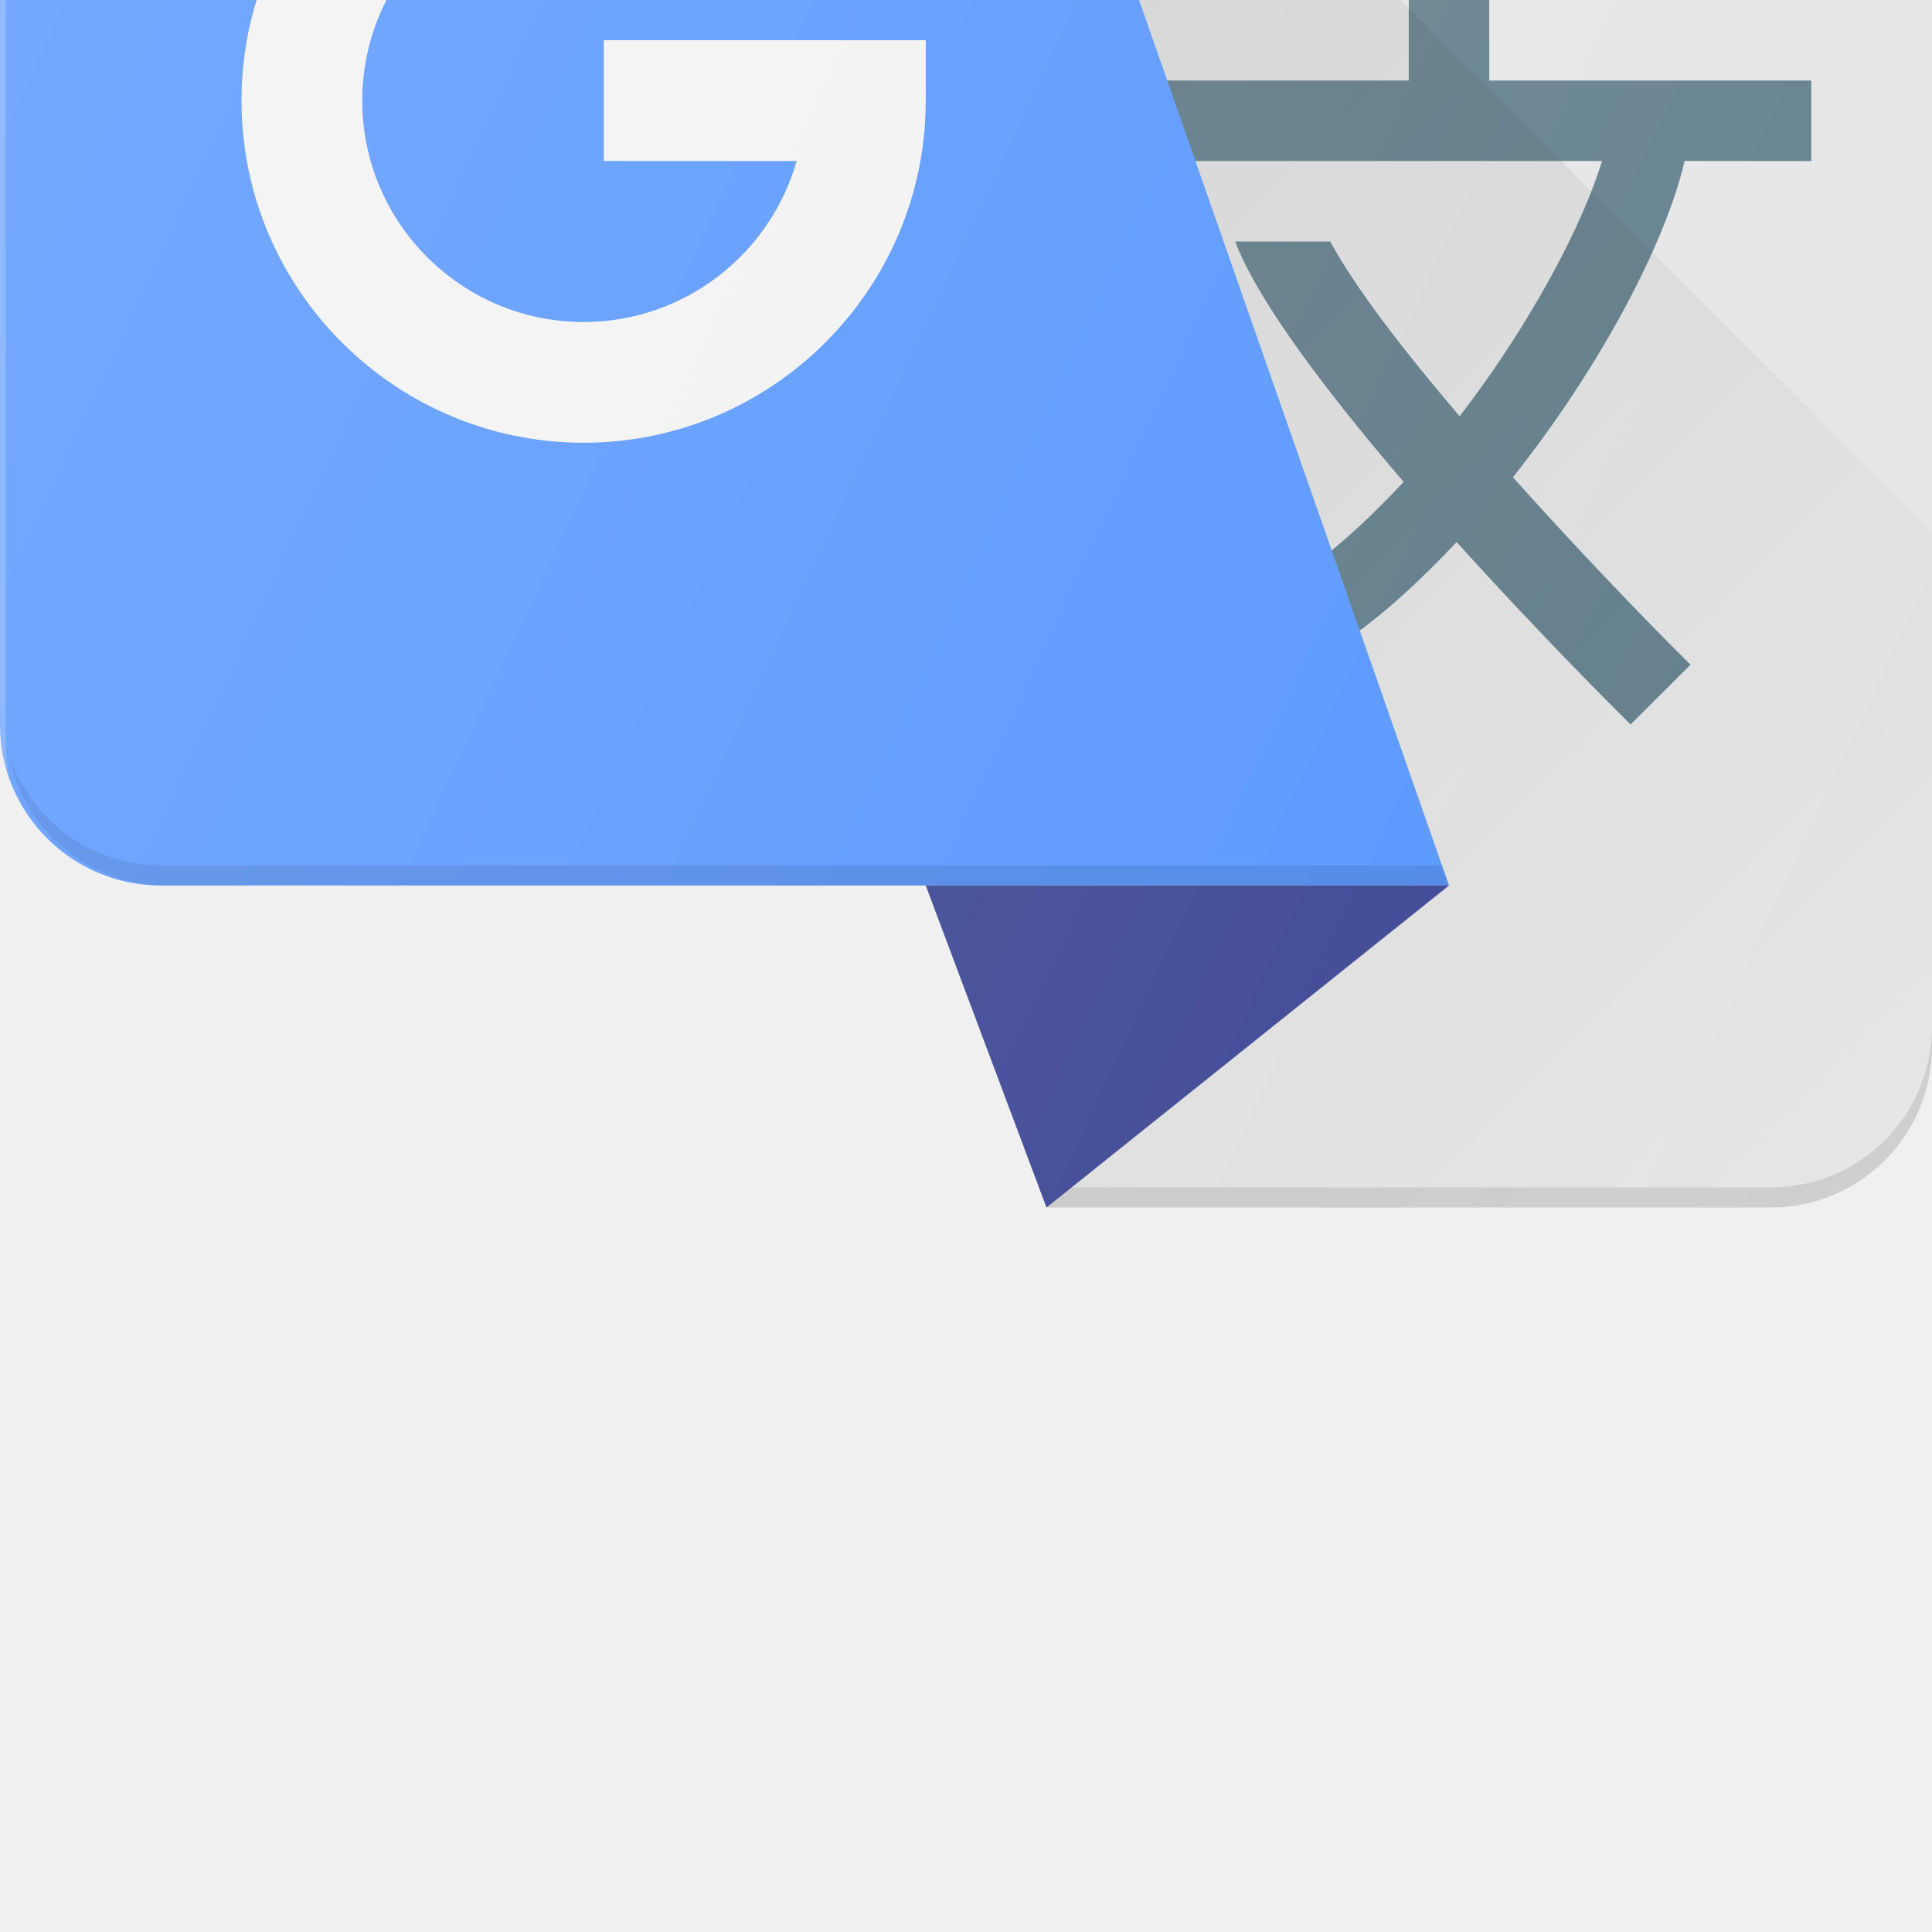
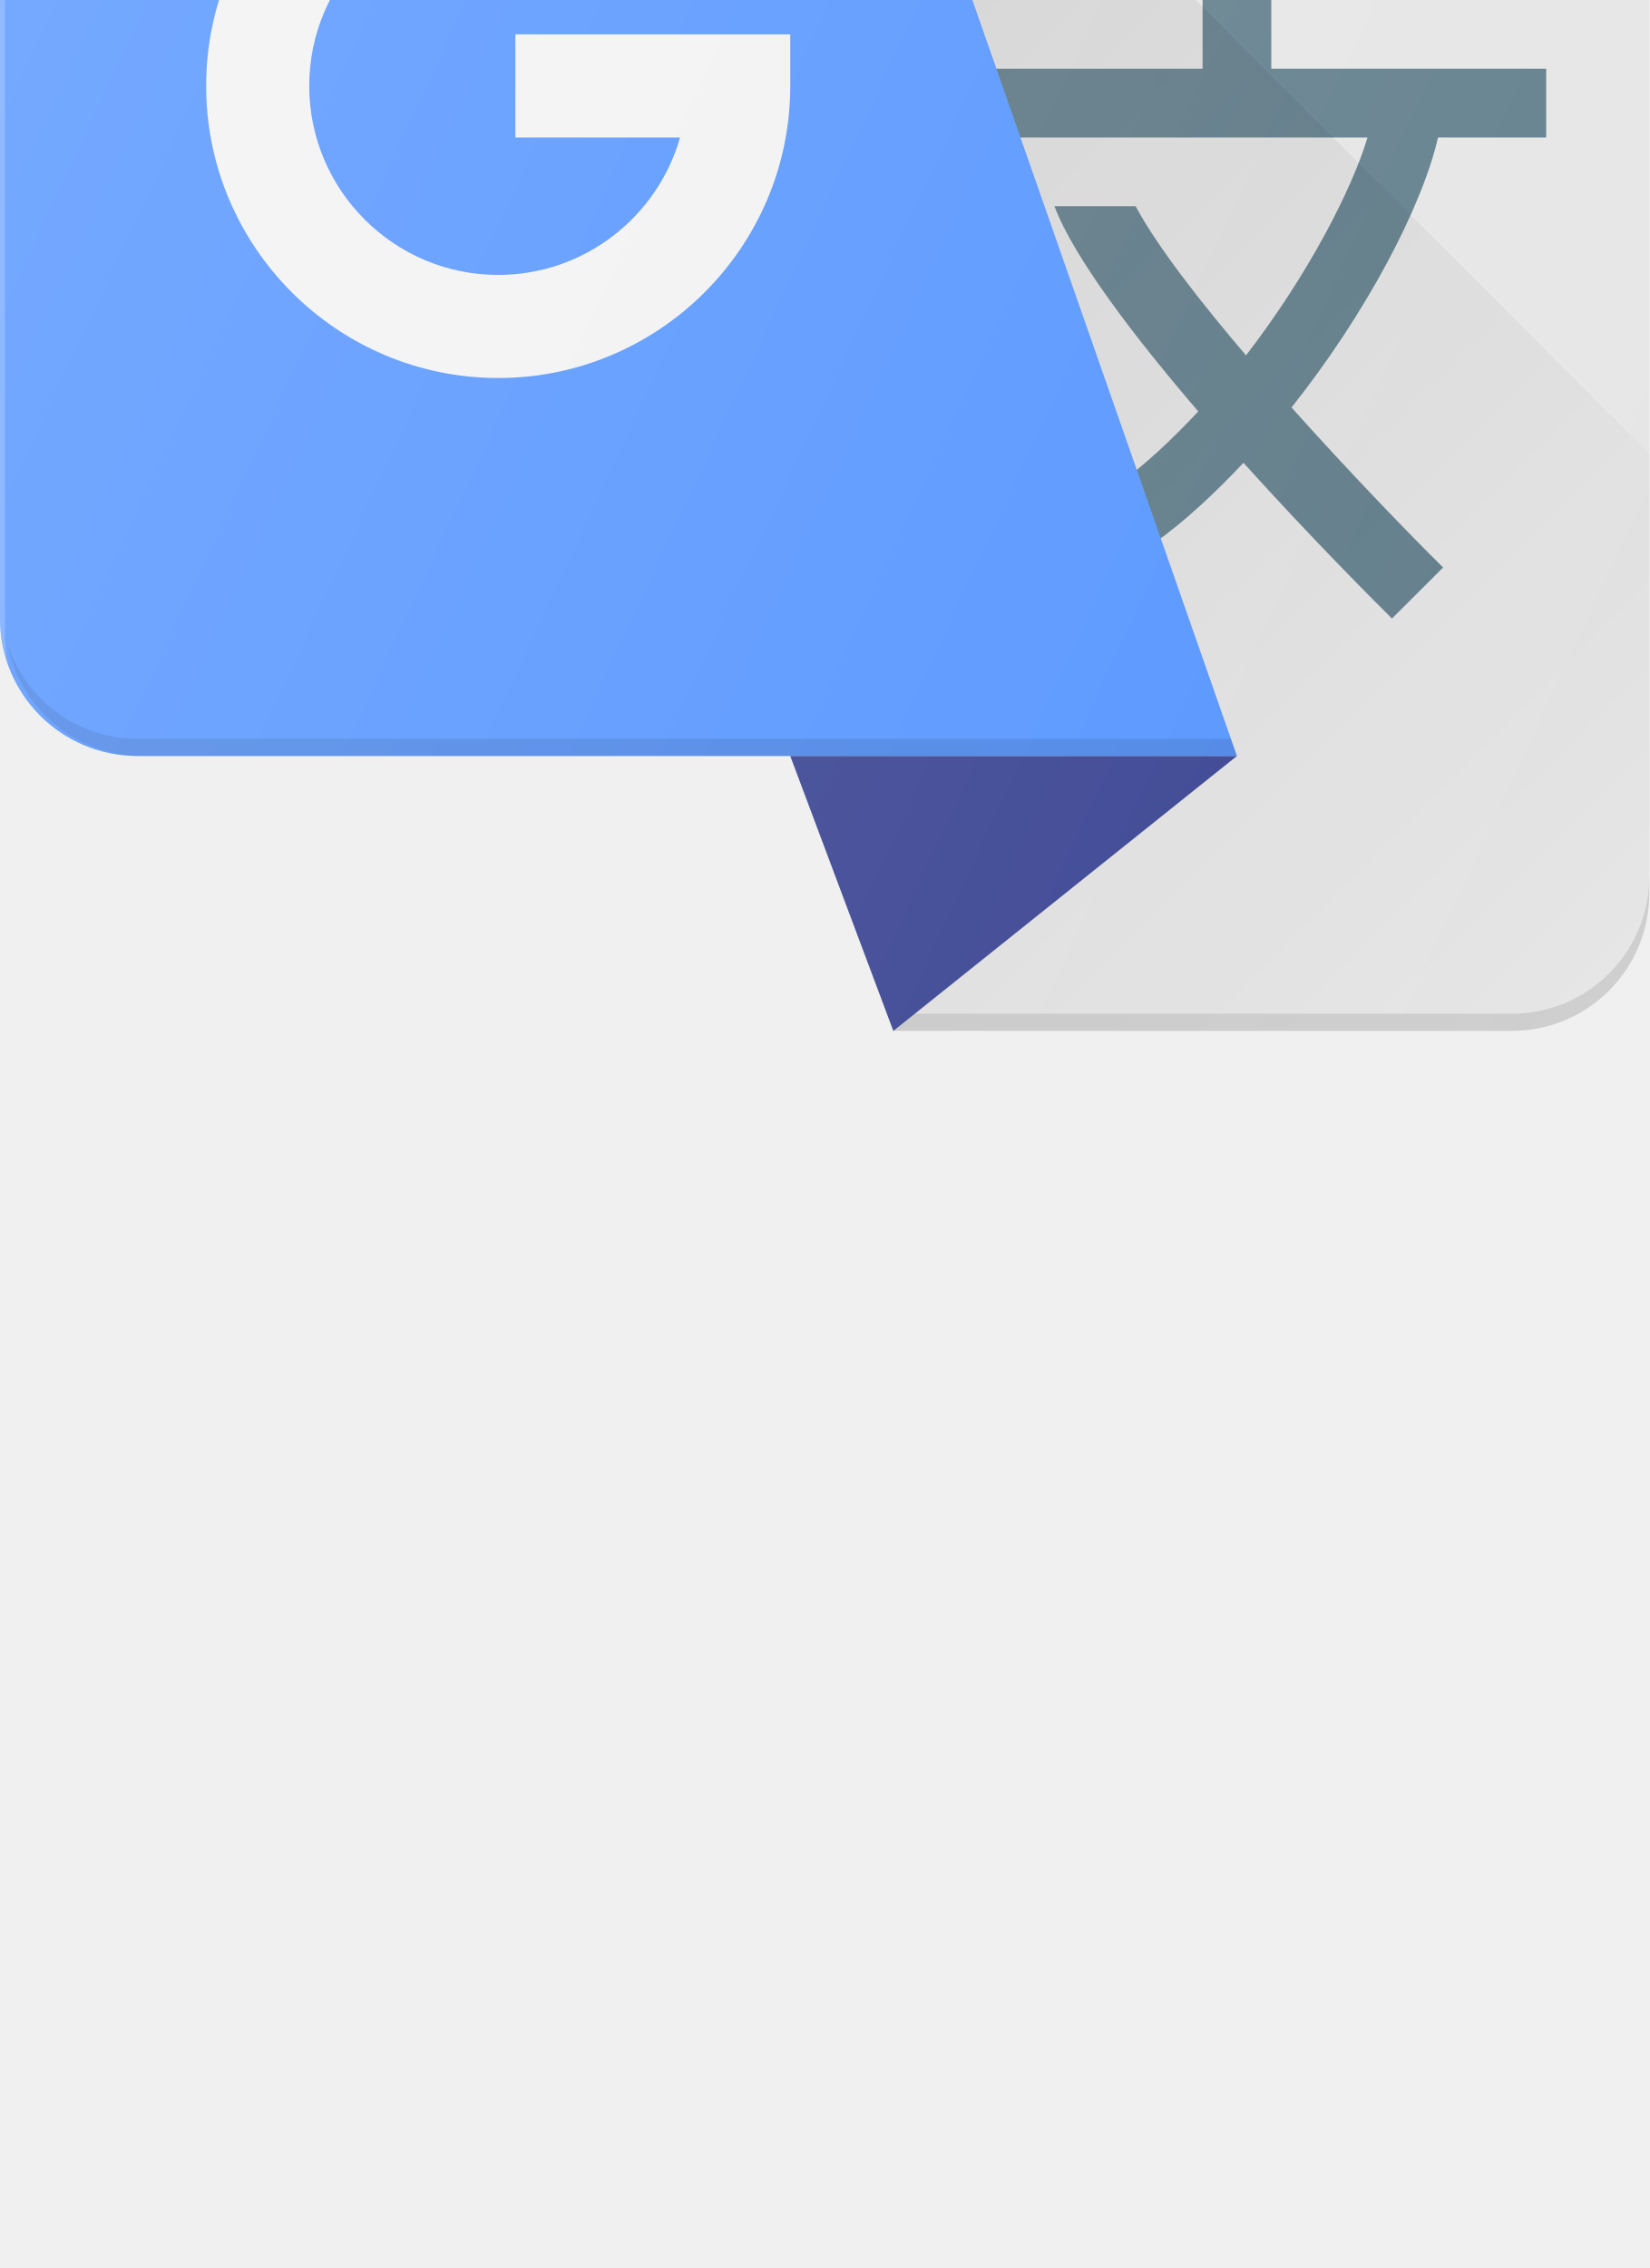
- <svg xmlns="http://www.w3.org/2000/svg" enable-background="new 0 0 24 24" id="Layer_1" version="1.1" viewBox="0 9 24 24" xml:space="preserve">
+ <svg xmlns="http://www.w3.org/2000/svg" enable-background="new 0 0 24 24" id="Layer_1" version="1.1" viewBox="0 9 24 33" xml:space="preserve">
  <g>
    <path d="M5.5,4H22c1.105,0,2,0.895,2,2v16c0,1.105-0.895,2-2,2h-9L5.5,4z" fill="#E6E6E6" />
    <path d="M14,11h5.9c-0.228,0.763-0.87,2.006-1.768,3.171   C17.446,13.366,16.835,12.577,16.525,12H15.344c0.284,0.754,1.177,1.919,2.093,2.986   c-0.383,0.409-0.789,0.795-1.227,1.106c-0.225,0.16-0.278,0.472-0.118,0.697   C16.19,16.927,16.344,17,16.5,17c0.1,0,0.201-0.03,0.289-0.092   c0.456-0.324,0.891-0.734,1.306-1.174C19.108,16.857,20.054,17.8,20.256,18   L21,17.257c-0.494-0.488-1.355-1.377-2.206-2.328   C19.889,13.55,20.699,11.998,20.926,11H22.5v-1h-4V9h-1v1H14V11z" fill="#64818E" />
    <path d="M11,0H2C0.895,0,0,0.895,0,2v16c0,1.105,0.895,2,2,2h16L11,0z" fill="#5796FF" />
    <path d="M13,24h9c1.105,0,2-0.895,2-2v-0.25c0,1.105-0.895,2-2,2h-9V24z" opacity="0.1" />
    <path d="M11,0H2C0.895,0,0,0.895,0,2v16c0,0.218,0.044,0.424,0.108,0.62   C0.085,18.5,0.071,18.377,0.071,18.25v-16c0-1.105,0.895-2,2-2h9.017L11,0z" fill="#FFFFFF" opacity="0.2" />
    <path d="M17.912,19.75H2c-0.887,0-1.63-0.581-1.892-1.38   C0.282,19.297,1.093,20,2.071,20H18L17.912,19.75z" opacity="0.1" />
    <path d="M7.25,14.5C4.907,14.5,3,12.593,3,10.25S4.907,6,7.25,6   c1.135,0,2.203,0.442,3.005,1.245L9.194,8.306C8.675,7.786,7.984,7.5,7.25,7.5   c-1.517,0-2.75,1.233-2.75,2.75S5.733,13,7.25,13c1.256,0,2.319-0.847,2.646-2H7.5V9.5h4v0.75   C11.5,12.593,9.593,14.5,7.25,14.5z" fill="#F2F2F2" />
    <polygon fill="#3C4693" points="18,20 13,24 11.5,20  " />
    <linearGradient gradientUnits="userSpaceOnUse" id="SVGID_1_" x1="7.55" x2="22.764" y1="8.85" y2="24.064">
      <stop offset="0" style="stop-color:#000000;stop-opacity:0.1" />
      <stop offset="1" style="stop-color:#000000;stop-opacity:0" />
    </linearGradient>
    <path d="M12.4,4v0L18,20l-5,4h9c1.105,0,2-0.895,2-2v-6.4L12.4,4z" fill="url(#SVGID_1_)" />
    <linearGradient gradientUnits="userSpaceOnUse" id="SVGID_2_" x1="-1.857" x2="25.857" y1="5.538" y2="18.462">
      <stop offset="0" style="stop-color:#FFFFFF;stop-opacity:0.2" />
      <stop offset="1" style="stop-color:#FFFFFF;stop-opacity:0" />
    </linearGradient>
    <path d="M22,4h-9.6L11,0H2C0.895,0,0,0.895,0,2v16c0,1.105,0.895,2,2,2h9.5l1.5,4h9   c1.105,0,2-0.895,2-2V6C24,4.895,23.105,4,22,4z" fill="url(#SVGID_2_)" />
  </g>
  <g />
  <g />
  <g />
  <g />
  <g />
  <g />
  <g />
  <g />
  <g />
  <g />
  <g />
  <g />
  <g />
  <g />
  <g />
</svg>
